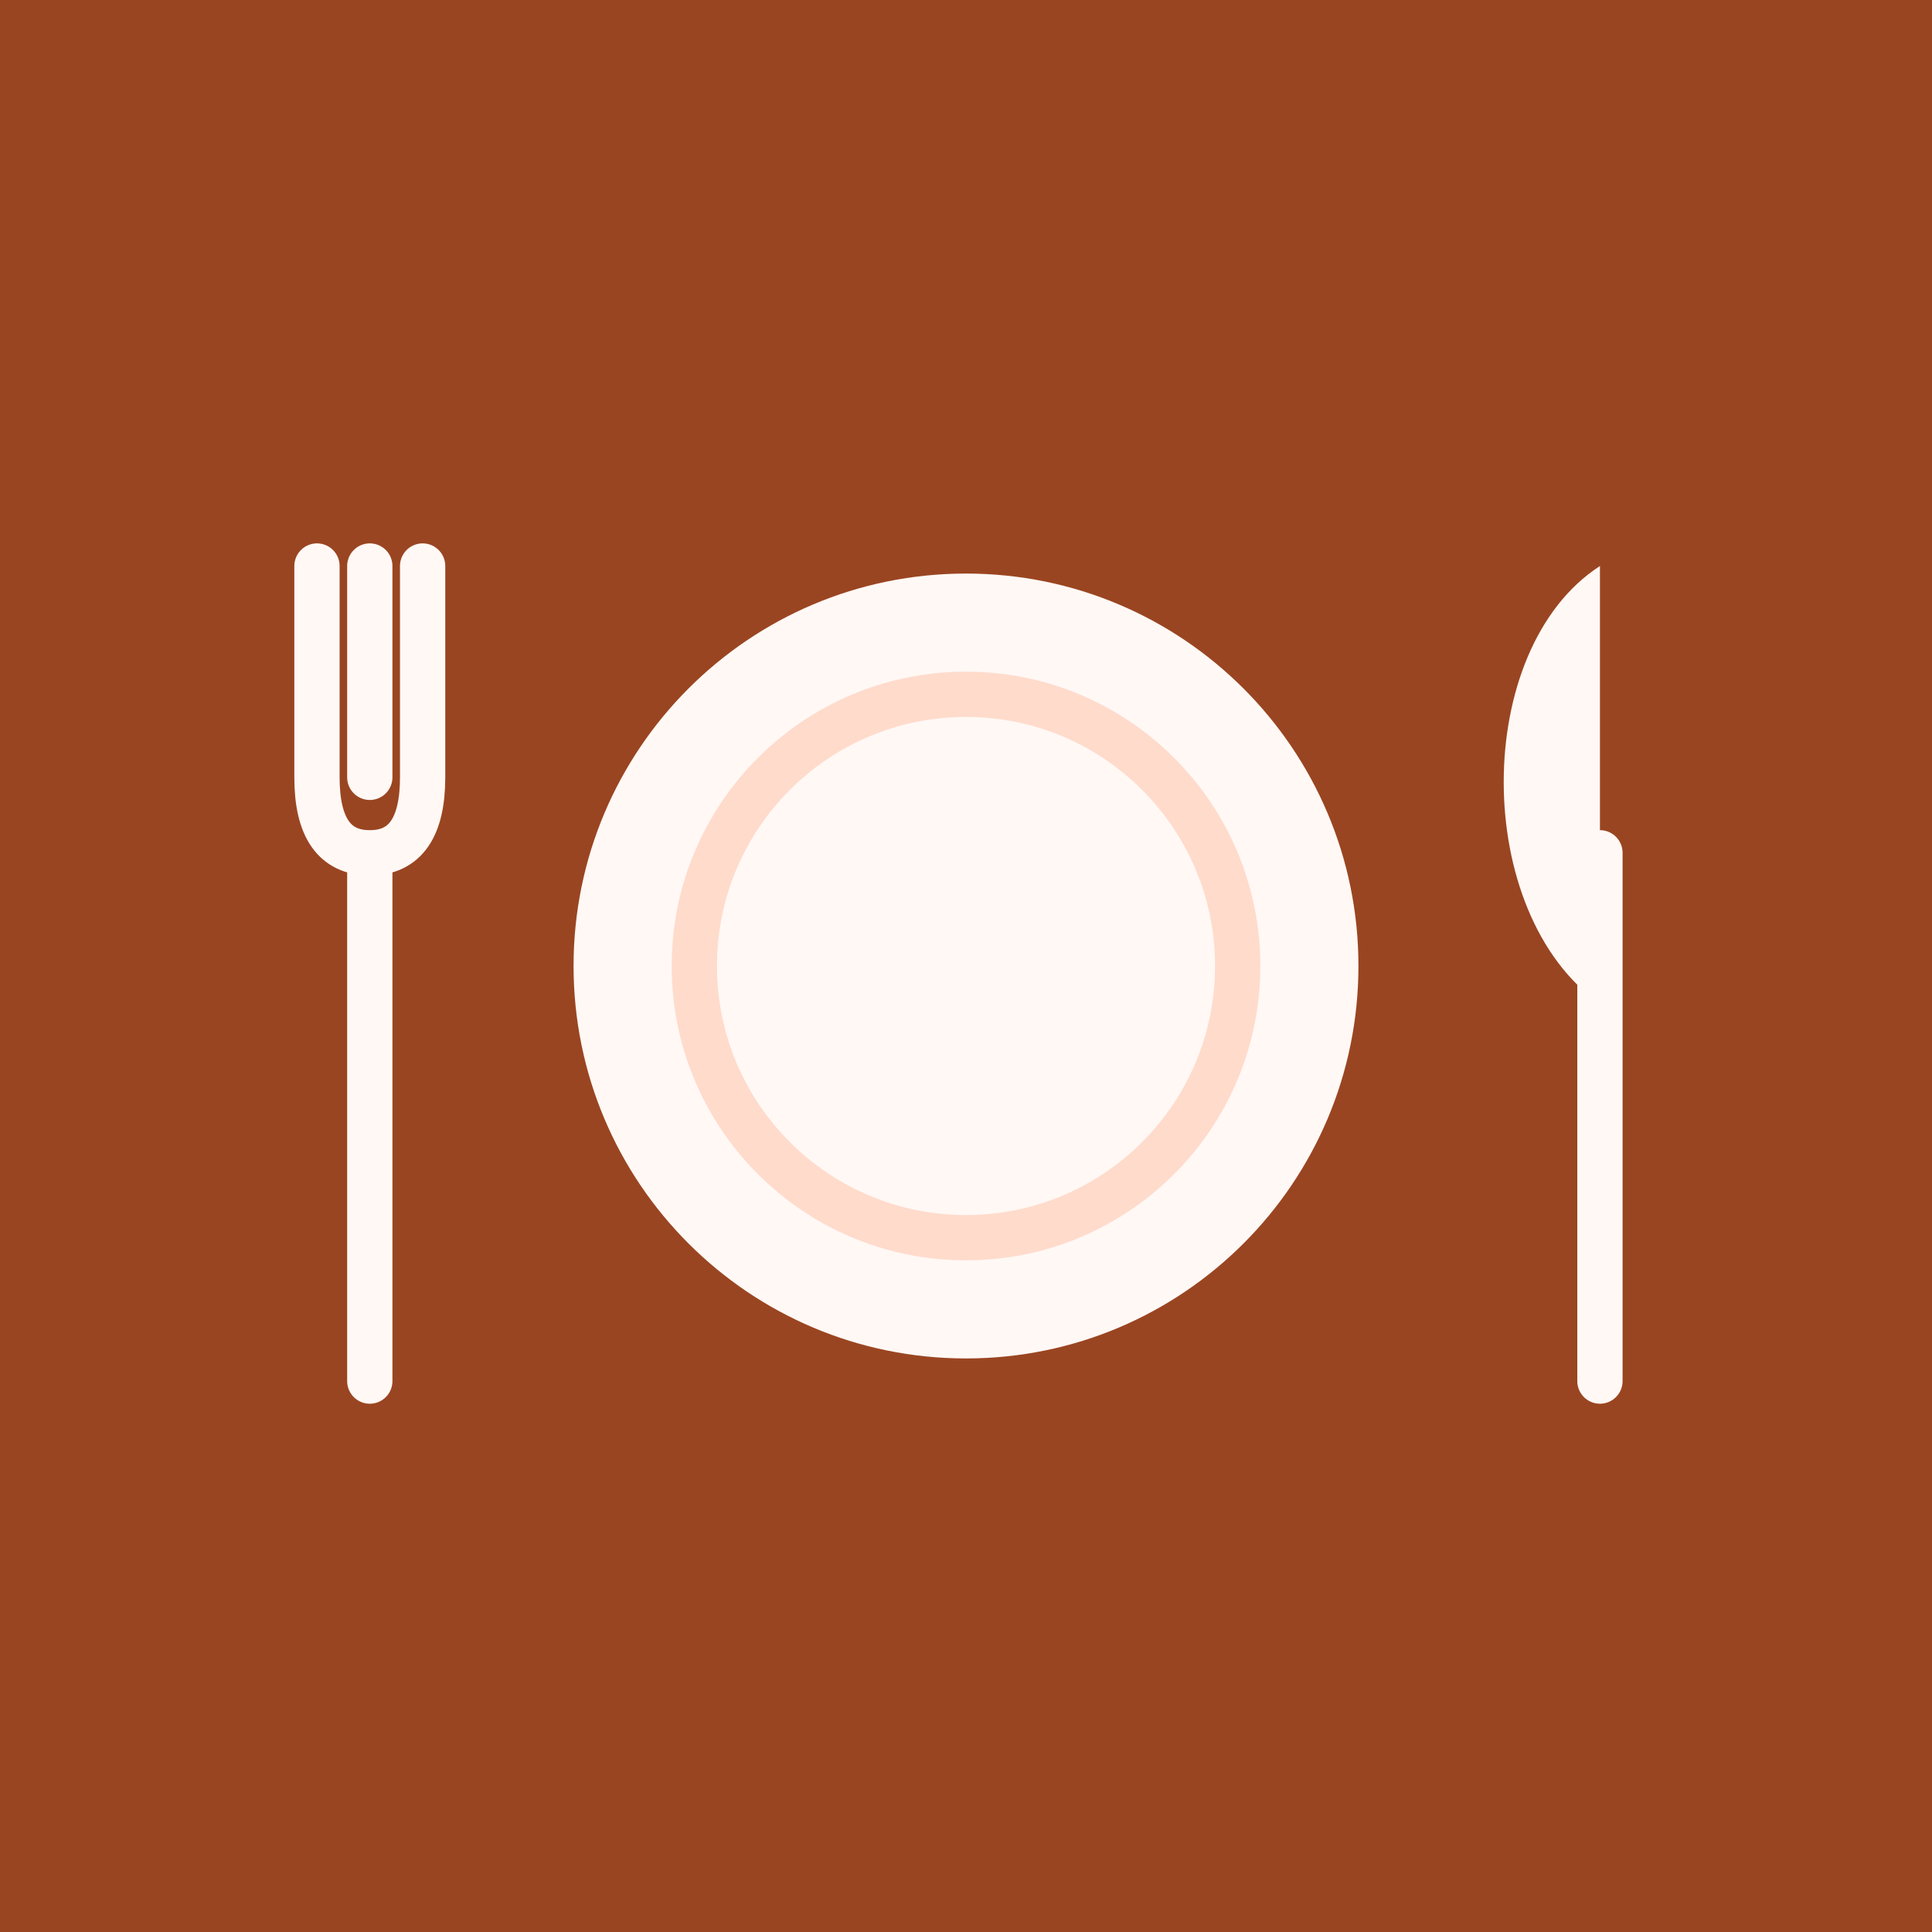
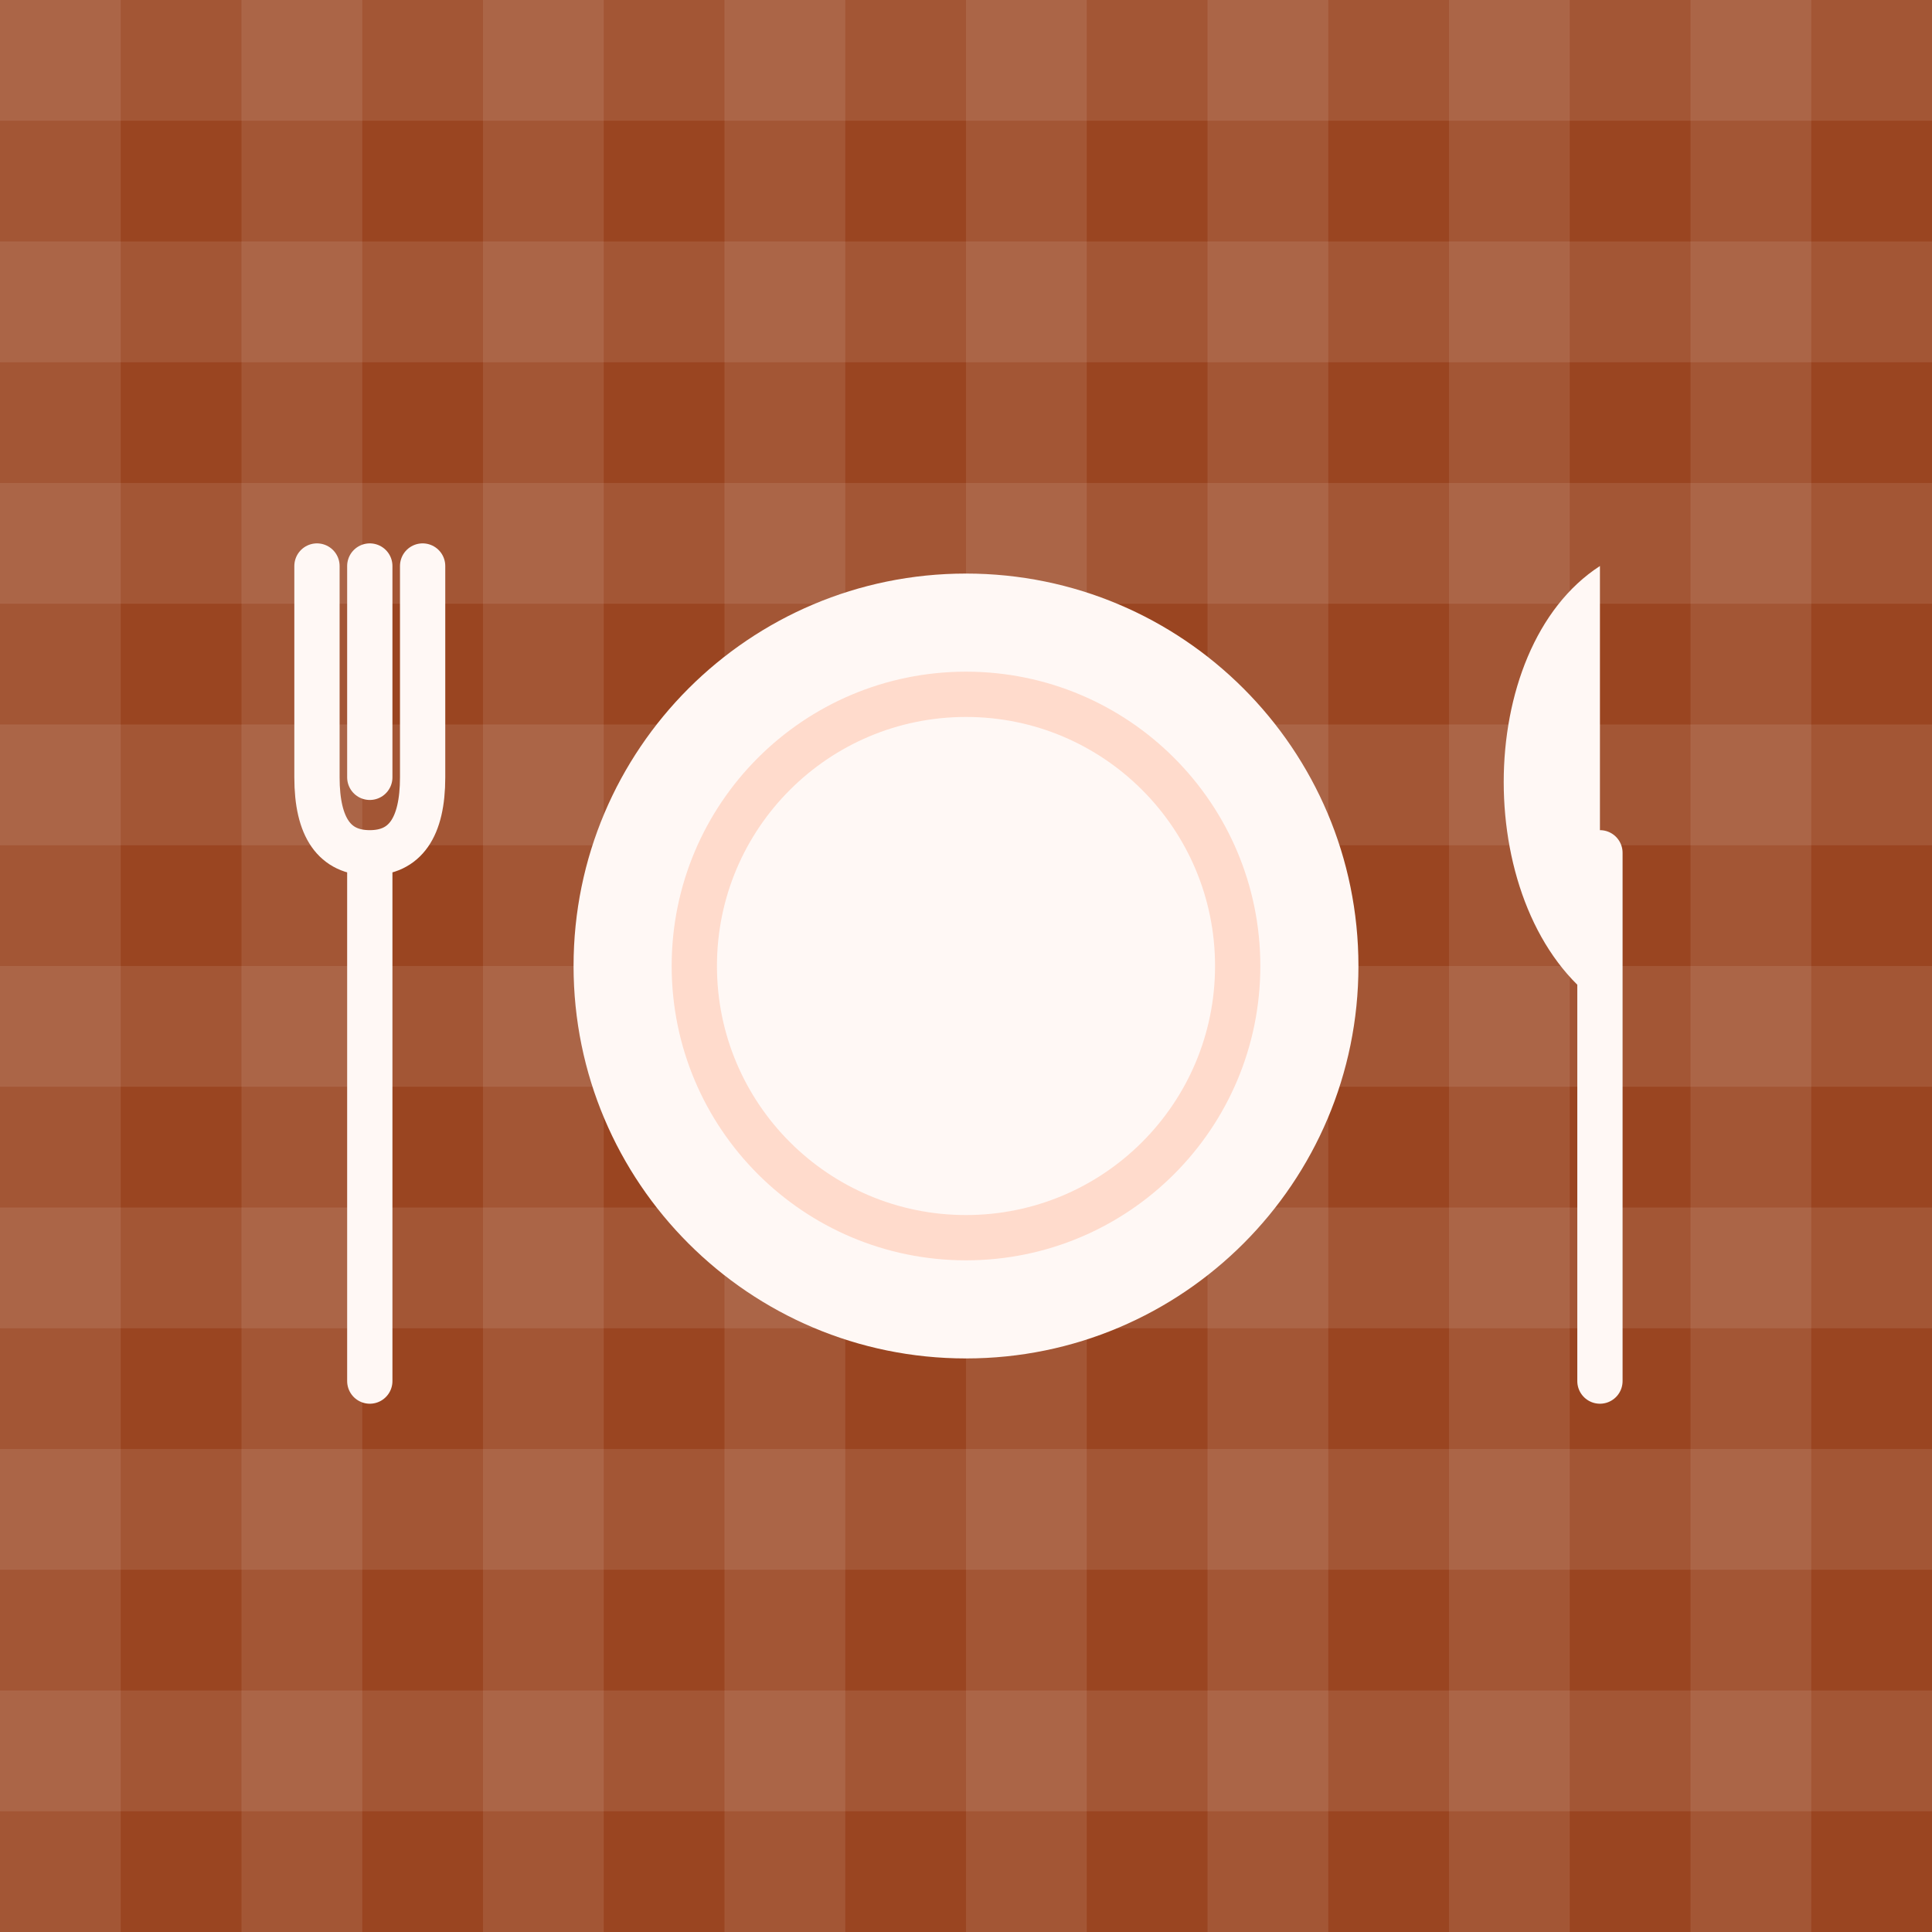
<svg xmlns="http://www.w3.org/2000/svg" viewBox="0 0 512 512">
+   <defs>
+     <pattern id="g" width="64" height="64" patternUnits="userSpaceOnUse">
+       <rect width="32" height="64" fill="#fff" fill-opacity=".09" />
+       <rect width="64" height="32" fill="#fff" fill-opacity=".09" />
+     </pattern>
+   </defs>
  <rect width="512" height="512" fill="#9A4521" />
+   <rect width="512" height="512" fill="url(#g)" />
  <circle cx="256" cy="256" r="104" fill="#FFF8F5" />
  <circle cx="256" cy="256" r="72" fill="none" stroke="#FFDBCC" stroke-width="12" />
  <g fill="none" stroke="#FFF8F5" stroke-width="12" stroke-linecap="round" stroke-linejoin="round">
    <path d="M84 150v56q0 20 14 20t14-20v-56M98 226v140" />
    <path d="M98 150v56" />
    <path d="M424 366V226" />
  </g>
  <path d="M424 150c-34 22-34 92 0 116z" fill="#FFF8F5" />
</svg>
